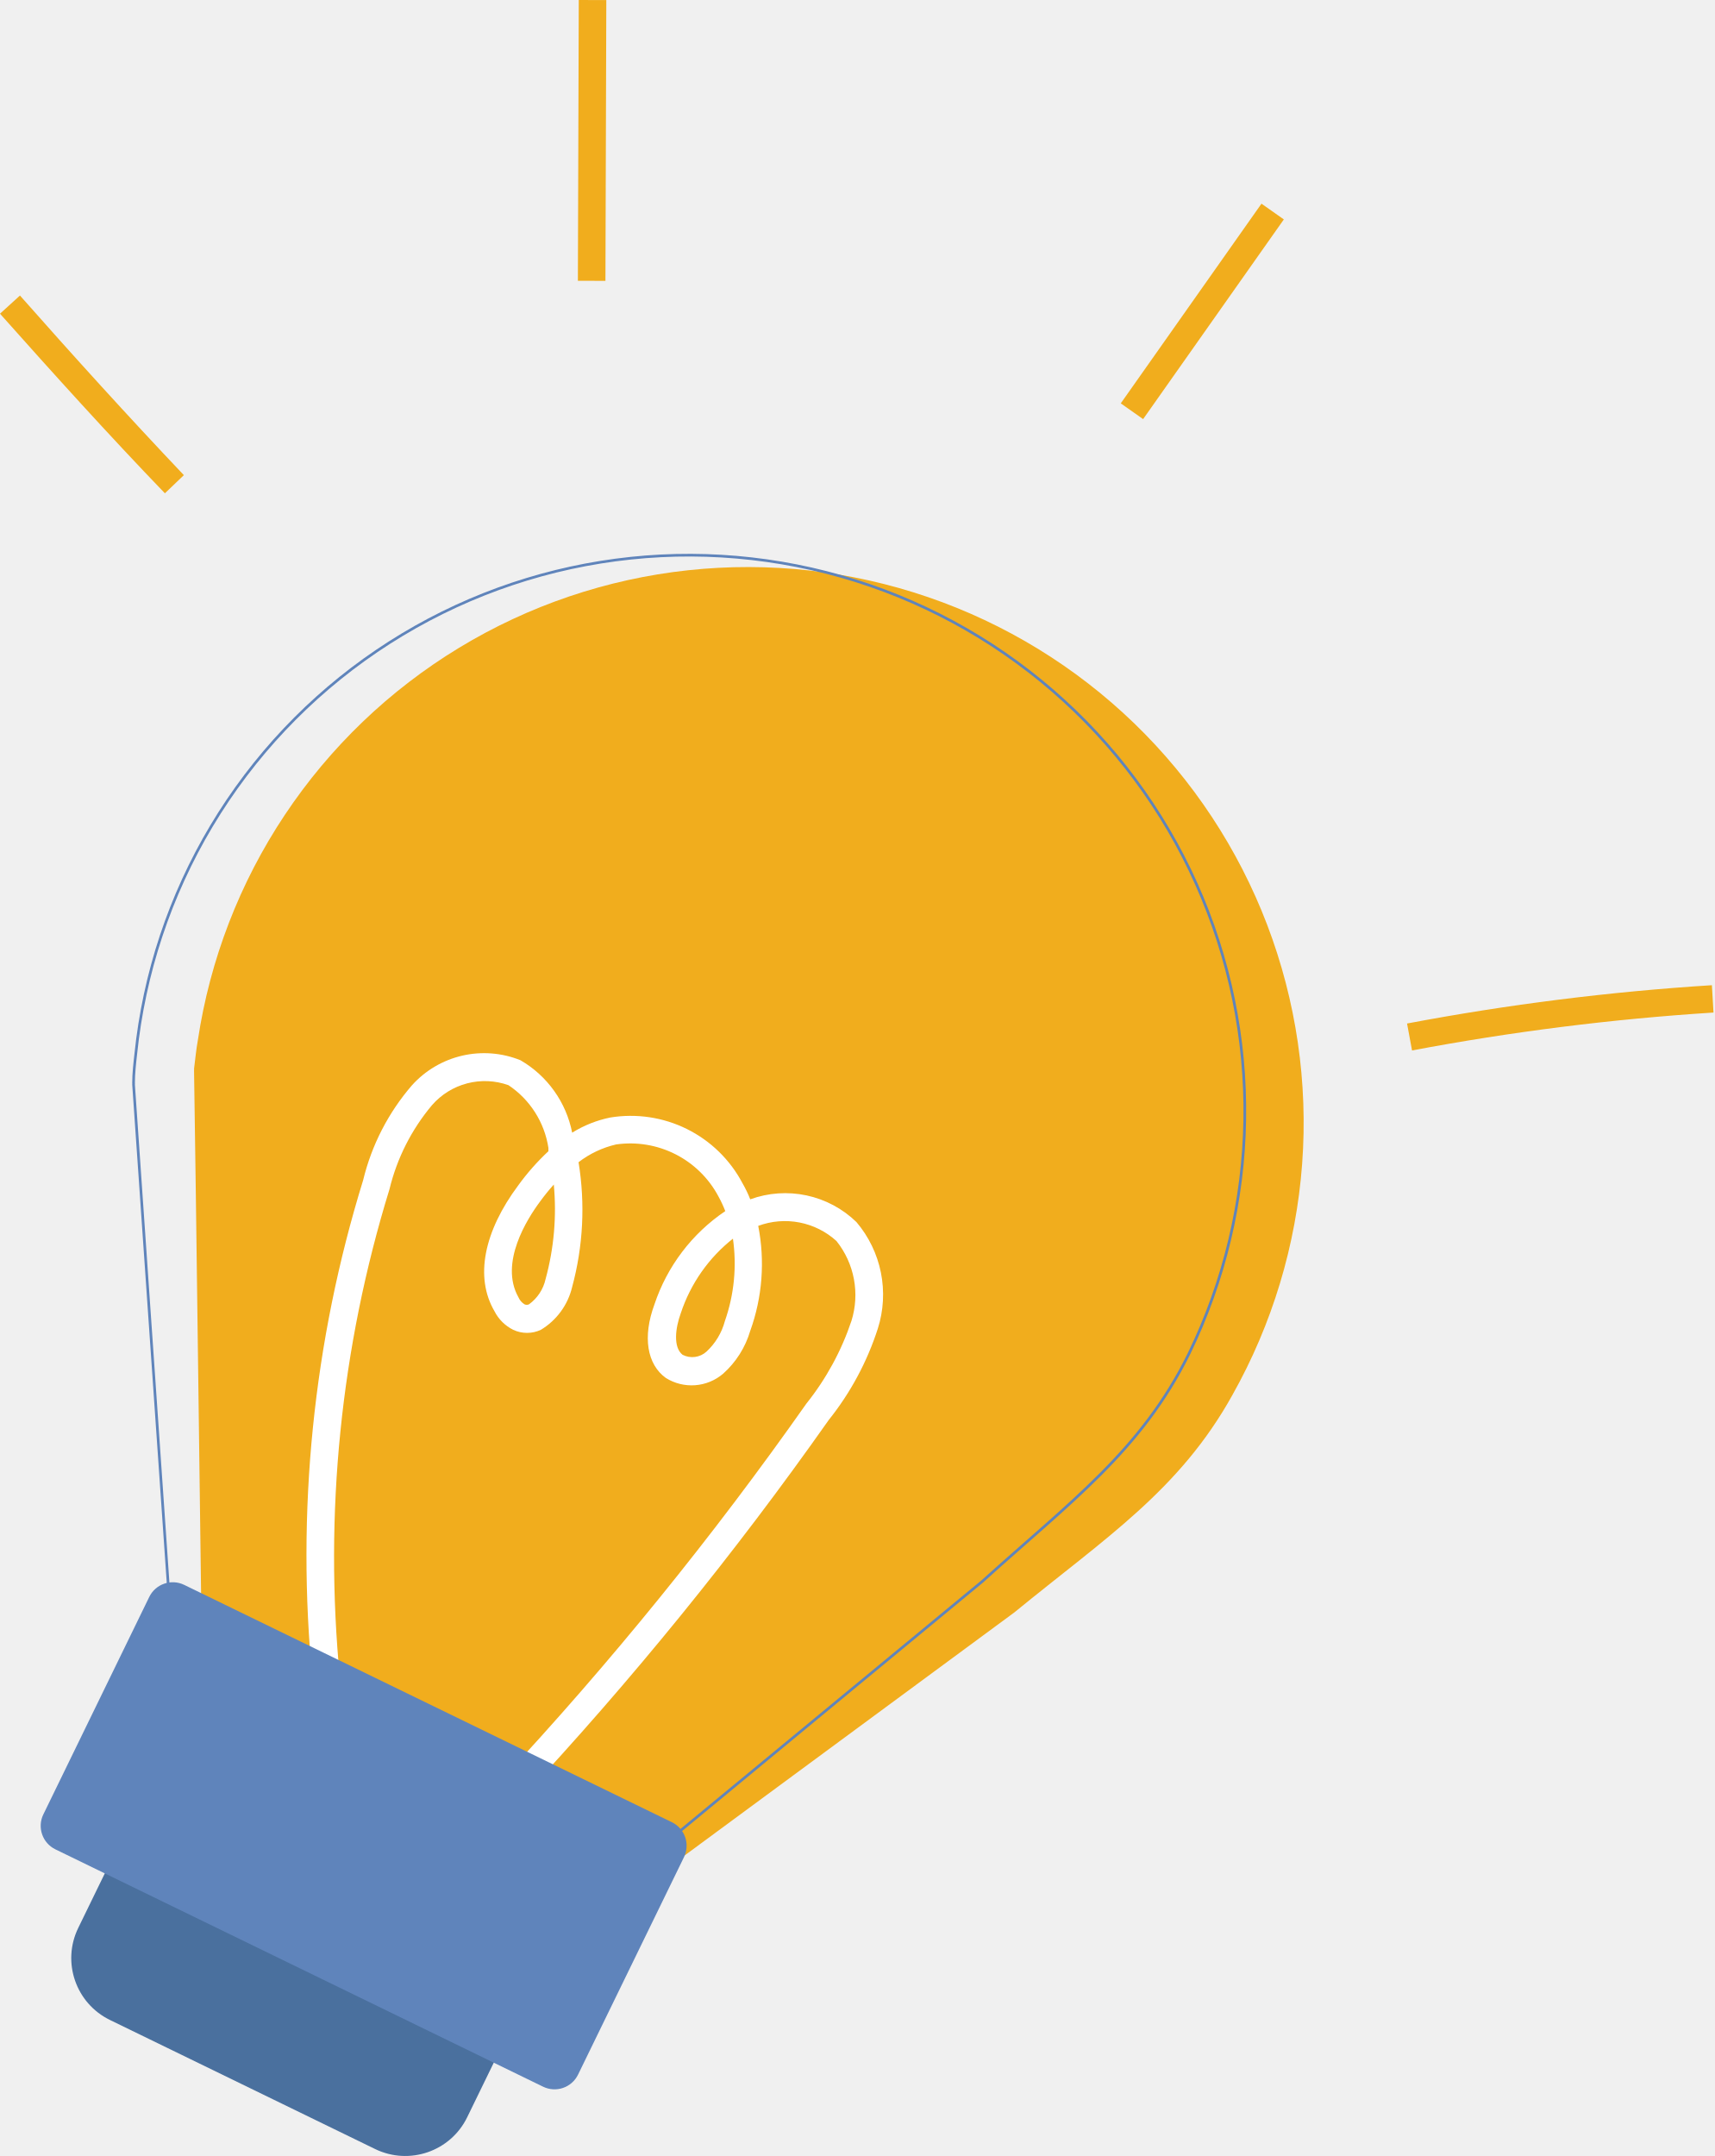
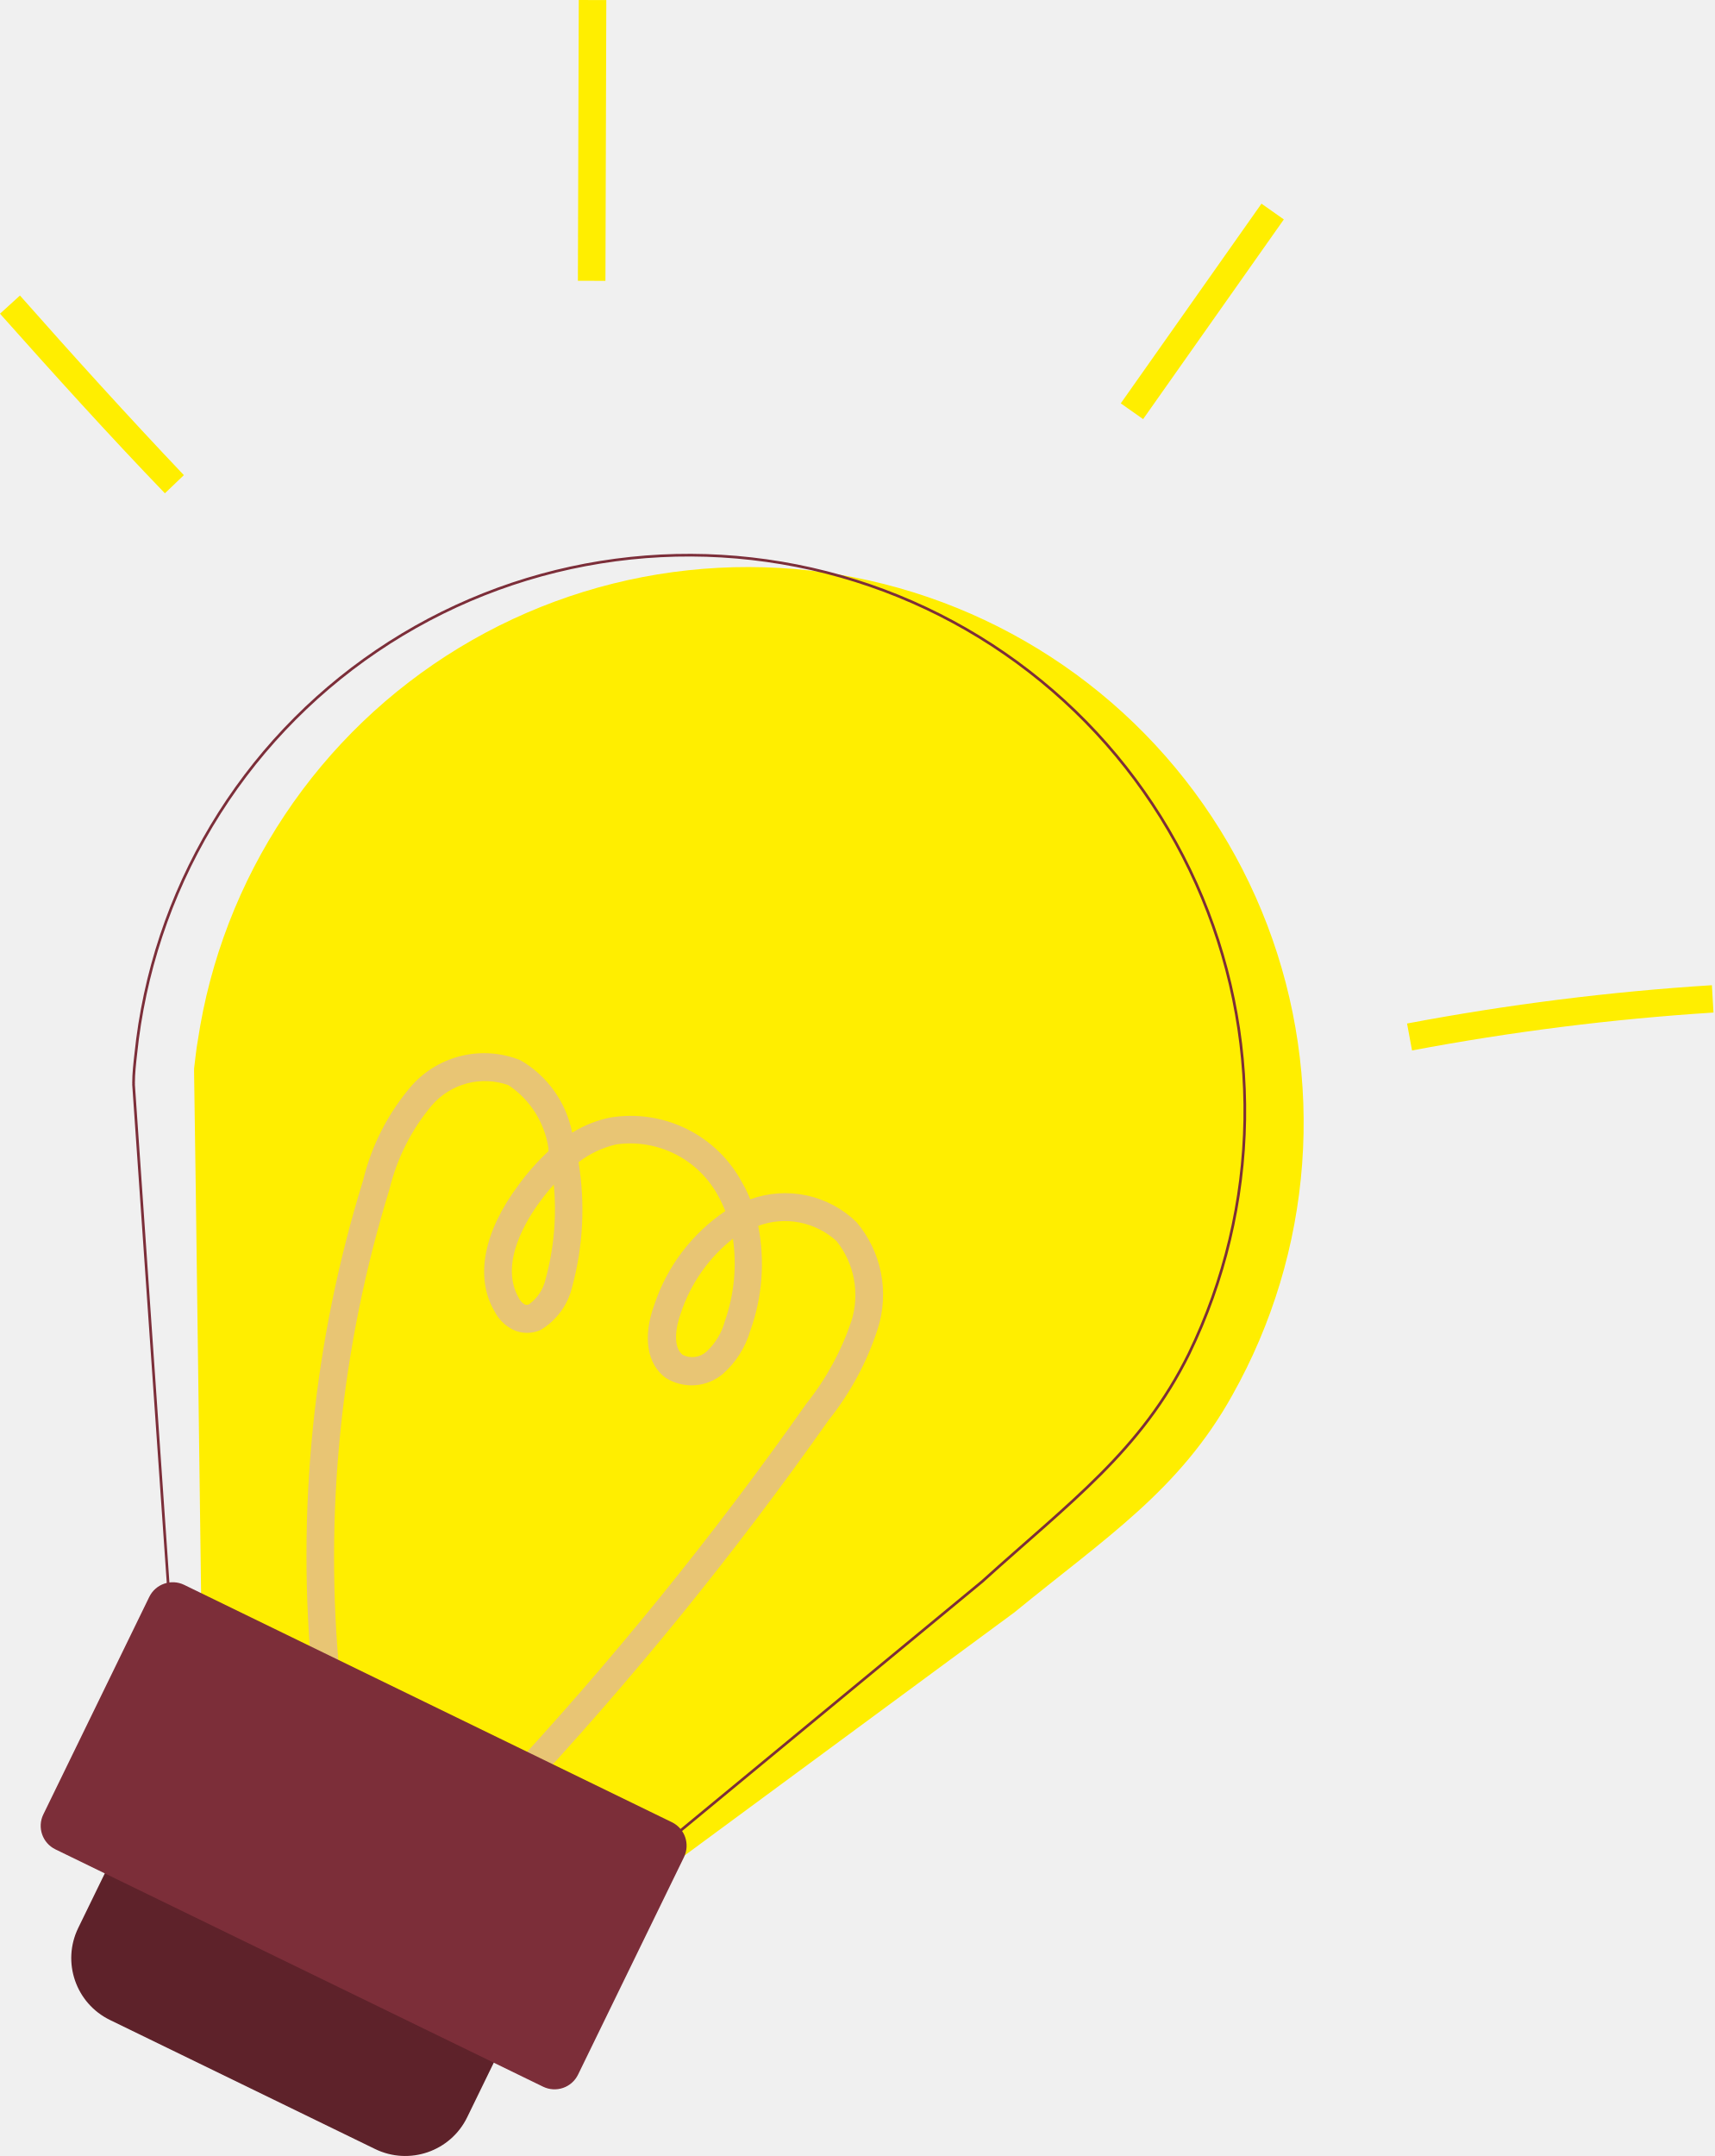
<svg xmlns="http://www.w3.org/2000/svg" width="642" height="807" viewBox="0 0 642 807" fill="none">
-   <path d="M188.655 705.397L89.404 657.104C76.6 650.874 61.167 656.197 54.934 668.993L29.284 721.644C23.05 734.441 28.376 749.864 41.18 756.094L140.431 804.388C153.235 810.618 168.668 805.295 174.901 792.499L200.551 739.847C206.785 727.051 201.459 711.627 188.655 705.397Z" fill="#4A709E" />
-   <path d="M379.749 603.53L231.99 712.434C230.802 713.176 229.429 713.57 228.029 713.57C226.628 713.57 225.255 713.176 224.067 712.434L80.12 630.27C78.889 629.498 77.848 628.46 77.072 627.232C76.295 626.004 75.805 624.617 75.636 623.174L73.319 447.194L72.647 400.659C72.685 400.462 72.685 400.259 72.647 400.062C73.095 396.551 73.469 392.592 74.067 389.381C78.598 359.221 89.71 330.425 106.615 305.035C123.52 279.644 145.805 258.278 171.891 242.452C197.976 226.625 227.225 216.724 257.565 213.451C287.905 210.177 318.594 213.611 347.458 223.509C376.323 233.407 402.657 249.527 424.595 270.726C446.532 291.926 463.538 317.688 474.406 346.186C485.274 374.685 489.74 405.223 487.486 435.638C485.232 466.053 476.314 495.6 461.364 522.187C441.558 557.817 413.979 575.519 379.749 603.53Z" fill="#F1AD1D" />
-   <path d="M367.715 591.953L226.309 708.7C225.173 709.356 223.884 709.701 222.572 709.701C221.26 709.701 219.971 709.356 218.835 708.7L70.254 634.902C68.991 634.182 67.901 633.193 67.061 632.006C66.222 630.818 65.653 629.461 65.396 628.03L53.214 452.349L50 405.963C50.038 405.766 50.038 405.563 50 405.366C50 401.855 50.448 397.896 50.822 394.61C53.922 364.386 63.609 335.209 79.202 309.128C94.794 283.047 115.913 260.695 141.075 243.646C166.237 226.596 194.83 215.261 224.844 210.438C254.858 205.616 285.566 207.422 314.807 215.731C344.048 224.039 371.113 238.648 394.099 258.53C417.086 278.412 435.436 303.085 447.859 330.814C460.282 358.543 466.477 388.656 466.008 419.034C465.539 449.412 458.418 479.319 445.145 506.652C427.282 542.953 400.675 562.15 367.715 591.953Z" stroke="#5F84BB" stroke-miterlimit="10" />
-   <path d="M117.042 629.001C110.804 565.946 117.233 502.28 135.951 441.742C139.133 428.602 145.411 416.412 154.262 406.188C159.252 400.66 165.822 396.8 173.082 395.129C180.341 393.459 187.939 394.06 194.845 396.851C199.818 399.732 204.117 403.641 207.455 408.318C210.794 412.994 213.094 418.328 214.203 423.965C218.587 421.242 223.421 419.32 228.478 418.288C238.261 416.687 248.301 418.198 257.179 422.607C266.057 427.017 273.324 434.102 277.955 442.863C279.077 444.804 280.051 446.826 280.87 448.913C287.628 446.454 294.943 445.949 301.976 447.455C309.008 448.961 315.474 452.418 320.631 457.428C325.237 462.854 328.388 469.361 329.787 476.339C331.186 483.316 330.787 490.534 328.628 497.315C324.625 509.738 318.395 521.33 310.242 531.525C274.996 581.581 236.339 629.15 194.546 673.893L187.072 666.871C228.534 622.396 266.891 575.128 301.871 525.4C309.28 516.139 314.998 505.646 318.762 494.402C320.343 489.343 320.658 483.974 319.681 478.766C318.704 473.557 316.464 468.667 313.157 464.524C309.264 460.984 304.472 458.582 299.304 457.58C294.137 456.579 288.794 457.017 283.859 458.847C286.444 471.972 285.411 485.553 280.87 498.137C279.048 504.333 275.527 509.896 270.705 514.196C267.763 516.706 264.096 518.212 260.238 518.495C256.379 518.777 252.532 517.82 249.255 515.764C242.23 510.685 240.511 500.377 244.995 488.277C249.735 474.016 259.064 461.725 271.527 453.32C270.802 451.448 269.953 449.626 268.986 447.867C265.384 441.066 259.767 435.542 252.904 432.053C246.041 428.563 238.267 427.278 230.645 428.372C225.54 429.557 220.748 431.824 216.594 435.02C219.134 450.574 218.318 466.49 214.203 481.704C213.416 485.027 211.973 488.16 209.958 490.918C207.943 493.675 205.397 496.003 202.469 497.763C200.854 498.517 199.094 498.908 197.312 498.908C195.53 498.908 193.769 498.517 192.155 497.763C189.125 496.264 186.661 493.828 185.129 490.816C177.655 478.044 181.168 460.939 194.023 443.684C197.362 439.071 201.142 434.794 205.309 430.911V429.642C204.581 424.91 202.877 420.381 200.303 416.343C197.73 412.305 194.344 408.847 190.361 406.188C185.392 404.41 180.001 404.172 174.894 405.505C169.788 406.837 165.202 409.679 161.736 413.657C154.071 422.77 148.622 433.533 145.817 445.103C127.554 504.348 121.253 566.63 127.281 628.329L117.042 629.001ZM207.327 443.385C205.524 445.387 203.828 447.481 202.244 449.66C197.386 456.158 186.848 472.74 194.098 485.588C194.561 486.668 195.343 487.58 196.34 488.202C196.607 488.334 196.901 488.402 197.2 488.402C197.498 488.402 197.792 488.334 198.059 488.202C201.222 485.908 203.43 482.532 204.262 478.716C207.402 467.219 208.44 455.251 207.327 443.385ZM274.592 463.478C265.386 470.689 258.521 480.461 254.861 491.563C252.843 497.091 251.946 504.261 255.533 507.1C256.972 507.839 258.602 508.121 260.205 507.908C261.808 507.694 263.308 506.995 264.502 505.905C267.829 502.822 270.213 498.859 271.378 494.476C274.865 484.537 275.891 473.901 274.367 463.478H274.592Z" fill="white" />
-   <path d="M251.541 682.067L68.965 593.229C64.103 590.863 58.243 592.884 55.876 597.743L16.224 679.138C13.857 683.997 15.879 689.854 20.741 692.219L203.317 781.057C208.179 783.423 214.039 781.402 216.406 776.543L256.058 695.148C258.425 690.289 256.403 684.432 251.541 682.067Z" fill="#5F84BB" />
-   <path d="M61.734 184.643C40.658 162.758 19.955 139.827 0 117.418L7.474 110.621C27.28 133.029 47.908 155.811 68.835 177.846L61.734 184.643Z" fill="#F1AD1D" />
-   <path d="M216.674 8.7562e-06L216.344 105.095L226.658 105.127L226.988 0.032L216.674 8.7562e-06Z" fill="#F1AD1D" />
-   <path d="M472.262 76.236L419.582 150.981L427.953 156.874L480.633 82.129L472.262 76.236Z" fill="#F1AD1D" />
-   <path d="M528.628 393.191L526.76 383.107C564.469 375.973 602.584 371.184 640.886 368.766L641.484 378.999C603.61 381.413 565.92 386.153 528.628 393.191Z" fill="#F1AD1D" />
+   <path d="M188.655 705.397L89.404 657.104C76.6 650.874 61.167 656.197 54.934 668.993L29.284 721.644C23.05 734.441 28.376 749.864 41.18 756.094L140.431 804.388C153.235 810.618 168.668 805.295 174.901 792.499L200.551 739.847C206.785 727.051 201.459 711.627 188.655 705.397Z" fill="#5e222a" />
+   <path d="M379.749 603.53L231.99 712.434C230.802 713.176 229.429 713.57 228.029 713.57C226.628 713.57 225.255 713.176 224.067 712.434L80.12 630.27C78.889 629.498 77.848 628.46 77.072 627.232C76.295 626.004 75.805 624.617 75.636 623.174L73.319 447.194L72.647 400.659C72.685 400.462 72.685 400.259 72.647 400.062C73.095 396.551 73.469 392.592 74.067 389.381C78.598 359.221 89.71 330.425 106.615 305.035C123.52 279.644 145.805 258.278 171.891 242.452C197.976 226.625 227.225 216.724 257.565 213.451C287.905 210.177 318.594 213.611 347.458 223.509C376.323 233.407 402.657 249.527 424.595 270.726C446.532 291.926 463.538 317.688 474.406 346.186C485.274 374.685 489.74 405.223 487.486 435.638C485.232 466.053 476.314 495.6 461.364 522.187C441.558 557.817 413.979 575.519 379.749 603.53Z" fill="#ffee00" />
+   <path d="M367.715 591.953L226.309 708.7C225.173 709.356 223.884 709.701 222.572 709.701C221.26 709.701 219.971 709.356 218.835 708.7L70.254 634.902C68.991 634.182 67.901 633.193 67.061 632.006C66.222 630.818 65.653 629.461 65.396 628.03L53.214 452.349L50 405.963C50.038 405.766 50.038 405.563 50 405.366C50 401.855 50.448 397.896 50.822 394.61C53.922 364.386 63.609 335.209 79.202 309.128C94.794 283.047 115.913 260.695 141.075 243.646C166.237 226.596 194.83 215.261 224.844 210.438C254.858 205.616 285.566 207.422 314.807 215.731C344.048 224.039 371.113 238.648 394.099 258.53C417.086 278.412 435.436 303.085 447.859 330.814C460.282 358.543 466.477 388.656 466.008 419.034C465.539 449.412 458.418 479.319 445.145 506.652C427.282 542.953 400.675 562.15 367.715 591.953Z" stroke="#7c2e39" stroke-miterlimit="10" />
+   <path d="M117.042 629.001C110.804 565.946 117.233 502.28 135.951 441.742C139.133 428.602 145.411 416.412 154.262 406.188C159.252 400.66 165.822 396.8 173.082 395.129C180.341 393.459 187.939 394.06 194.845 396.851C199.818 399.732 204.117 403.641 207.455 408.318C210.794 412.994 213.094 418.328 214.203 423.965C218.587 421.242 223.421 419.32 228.478 418.288C238.261 416.687 248.301 418.198 257.179 422.607C266.057 427.017 273.324 434.102 277.955 442.863C279.077 444.804 280.051 446.826 280.87 448.913C287.628 446.454 294.943 445.949 301.976 447.455C309.008 448.961 315.474 452.418 320.631 457.428C325.237 462.854 328.388 469.361 329.787 476.339C331.186 483.316 330.787 490.534 328.628 497.315C324.625 509.738 318.395 521.33 310.242 531.525C274.996 581.581 236.339 629.15 194.546 673.893L187.072 666.871C228.534 622.396 266.891 575.128 301.871 525.4C309.28 516.139 314.998 505.646 318.762 494.402C320.343 489.343 320.658 483.974 319.681 478.766C318.704 473.557 316.464 468.667 313.157 464.524C309.264 460.984 304.472 458.582 299.304 457.58C294.137 456.579 288.794 457.017 283.859 458.847C286.444 471.972 285.411 485.553 280.87 498.137C279.048 504.333 275.527 509.896 270.705 514.196C267.763 516.706 264.096 518.212 260.238 518.495C256.379 518.777 252.532 517.82 249.255 515.764C242.23 510.685 240.511 500.377 244.995 488.277C249.735 474.016 259.064 461.725 271.527 453.32C270.802 451.448 269.953 449.626 268.986 447.867C265.384 441.066 259.767 435.542 252.904 432.053C246.041 428.563 238.267 427.278 230.645 428.372C225.54 429.557 220.748 431.824 216.594 435.02C219.134 450.574 218.318 466.49 214.203 481.704C213.416 485.027 211.973 488.16 209.958 490.918C207.943 493.675 205.397 496.003 202.469 497.763C200.854 498.517 199.094 498.908 197.312 498.908C195.53 498.908 193.769 498.517 192.155 497.763C189.125 496.264 186.661 493.828 185.129 490.816C177.655 478.044 181.168 460.939 194.023 443.684C197.362 439.071 201.142 434.794 205.309 430.911V429.642C204.581 424.91 202.877 420.381 200.303 416.343C197.73 412.305 194.344 408.847 190.361 406.188C185.392 404.41 180.001 404.172 174.894 405.505C169.788 406.837 165.202 409.679 161.736 413.657C154.071 422.77 148.622 433.533 145.817 445.103C127.554 504.348 121.253 566.63 127.281 628.329L117.042 629.001ZM207.327 443.385C205.524 445.387 203.828 447.481 202.244 449.66C197.386 456.158 186.848 472.74 194.098 485.588C194.561 486.668 195.343 487.58 196.34 488.202C196.607 488.334 196.901 488.402 197.2 488.402C197.498 488.402 197.792 488.334 198.059 488.202C201.222 485.908 203.43 482.532 204.262 478.716C207.402 467.219 208.44 455.251 207.327 443.385ZM274.592 463.478C265.386 470.689 258.521 480.461 254.861 491.563C252.843 497.091 251.946 504.261 255.533 507.1C256.972 507.839 258.602 508.121 260.205 507.908C261.808 507.694 263.308 506.995 264.502 505.905C267.829 502.822 270.213 498.859 271.378 494.476C274.865 484.537 275.891 473.901 274.367 463.478H274.592Z" fill="#e8c574" />
+   <path d="M251.541 682.067L68.965 593.229C64.103 590.863 58.243 592.884 55.876 597.743L16.224 679.138C13.857 683.997 15.879 689.854 20.741 692.219L203.317 781.057C208.179 783.423 214.039 781.402 216.406 776.543L256.058 695.148C258.425 690.289 256.403 684.432 251.541 682.067Z" fill="#7c2e39" />
+   <path d="M61.734 184.643C40.658 162.758 19.955 139.827 0 117.418L7.474 110.621C27.28 133.029 47.908 155.811 68.835 177.846L61.734 184.643Z" fill="#ffee00" />
+   <path d="M216.674 8.7562e-06L216.344 105.095L226.658 105.127L226.988 0.032L216.674 8.7562e-06Z" fill="#ffee00" />
+   <path d="M472.262 76.236L419.582 150.981L427.953 156.874L480.633 82.129L472.262 76.236Z" fill="#ffee00" />
+   <path d="M528.628 393.191L526.76 383.107C564.469 375.973 602.584 371.184 640.886 368.766L641.484 378.999C603.61 381.413 565.92 386.153 528.628 393.191Z" fill="#ffee00" />
</svg>
